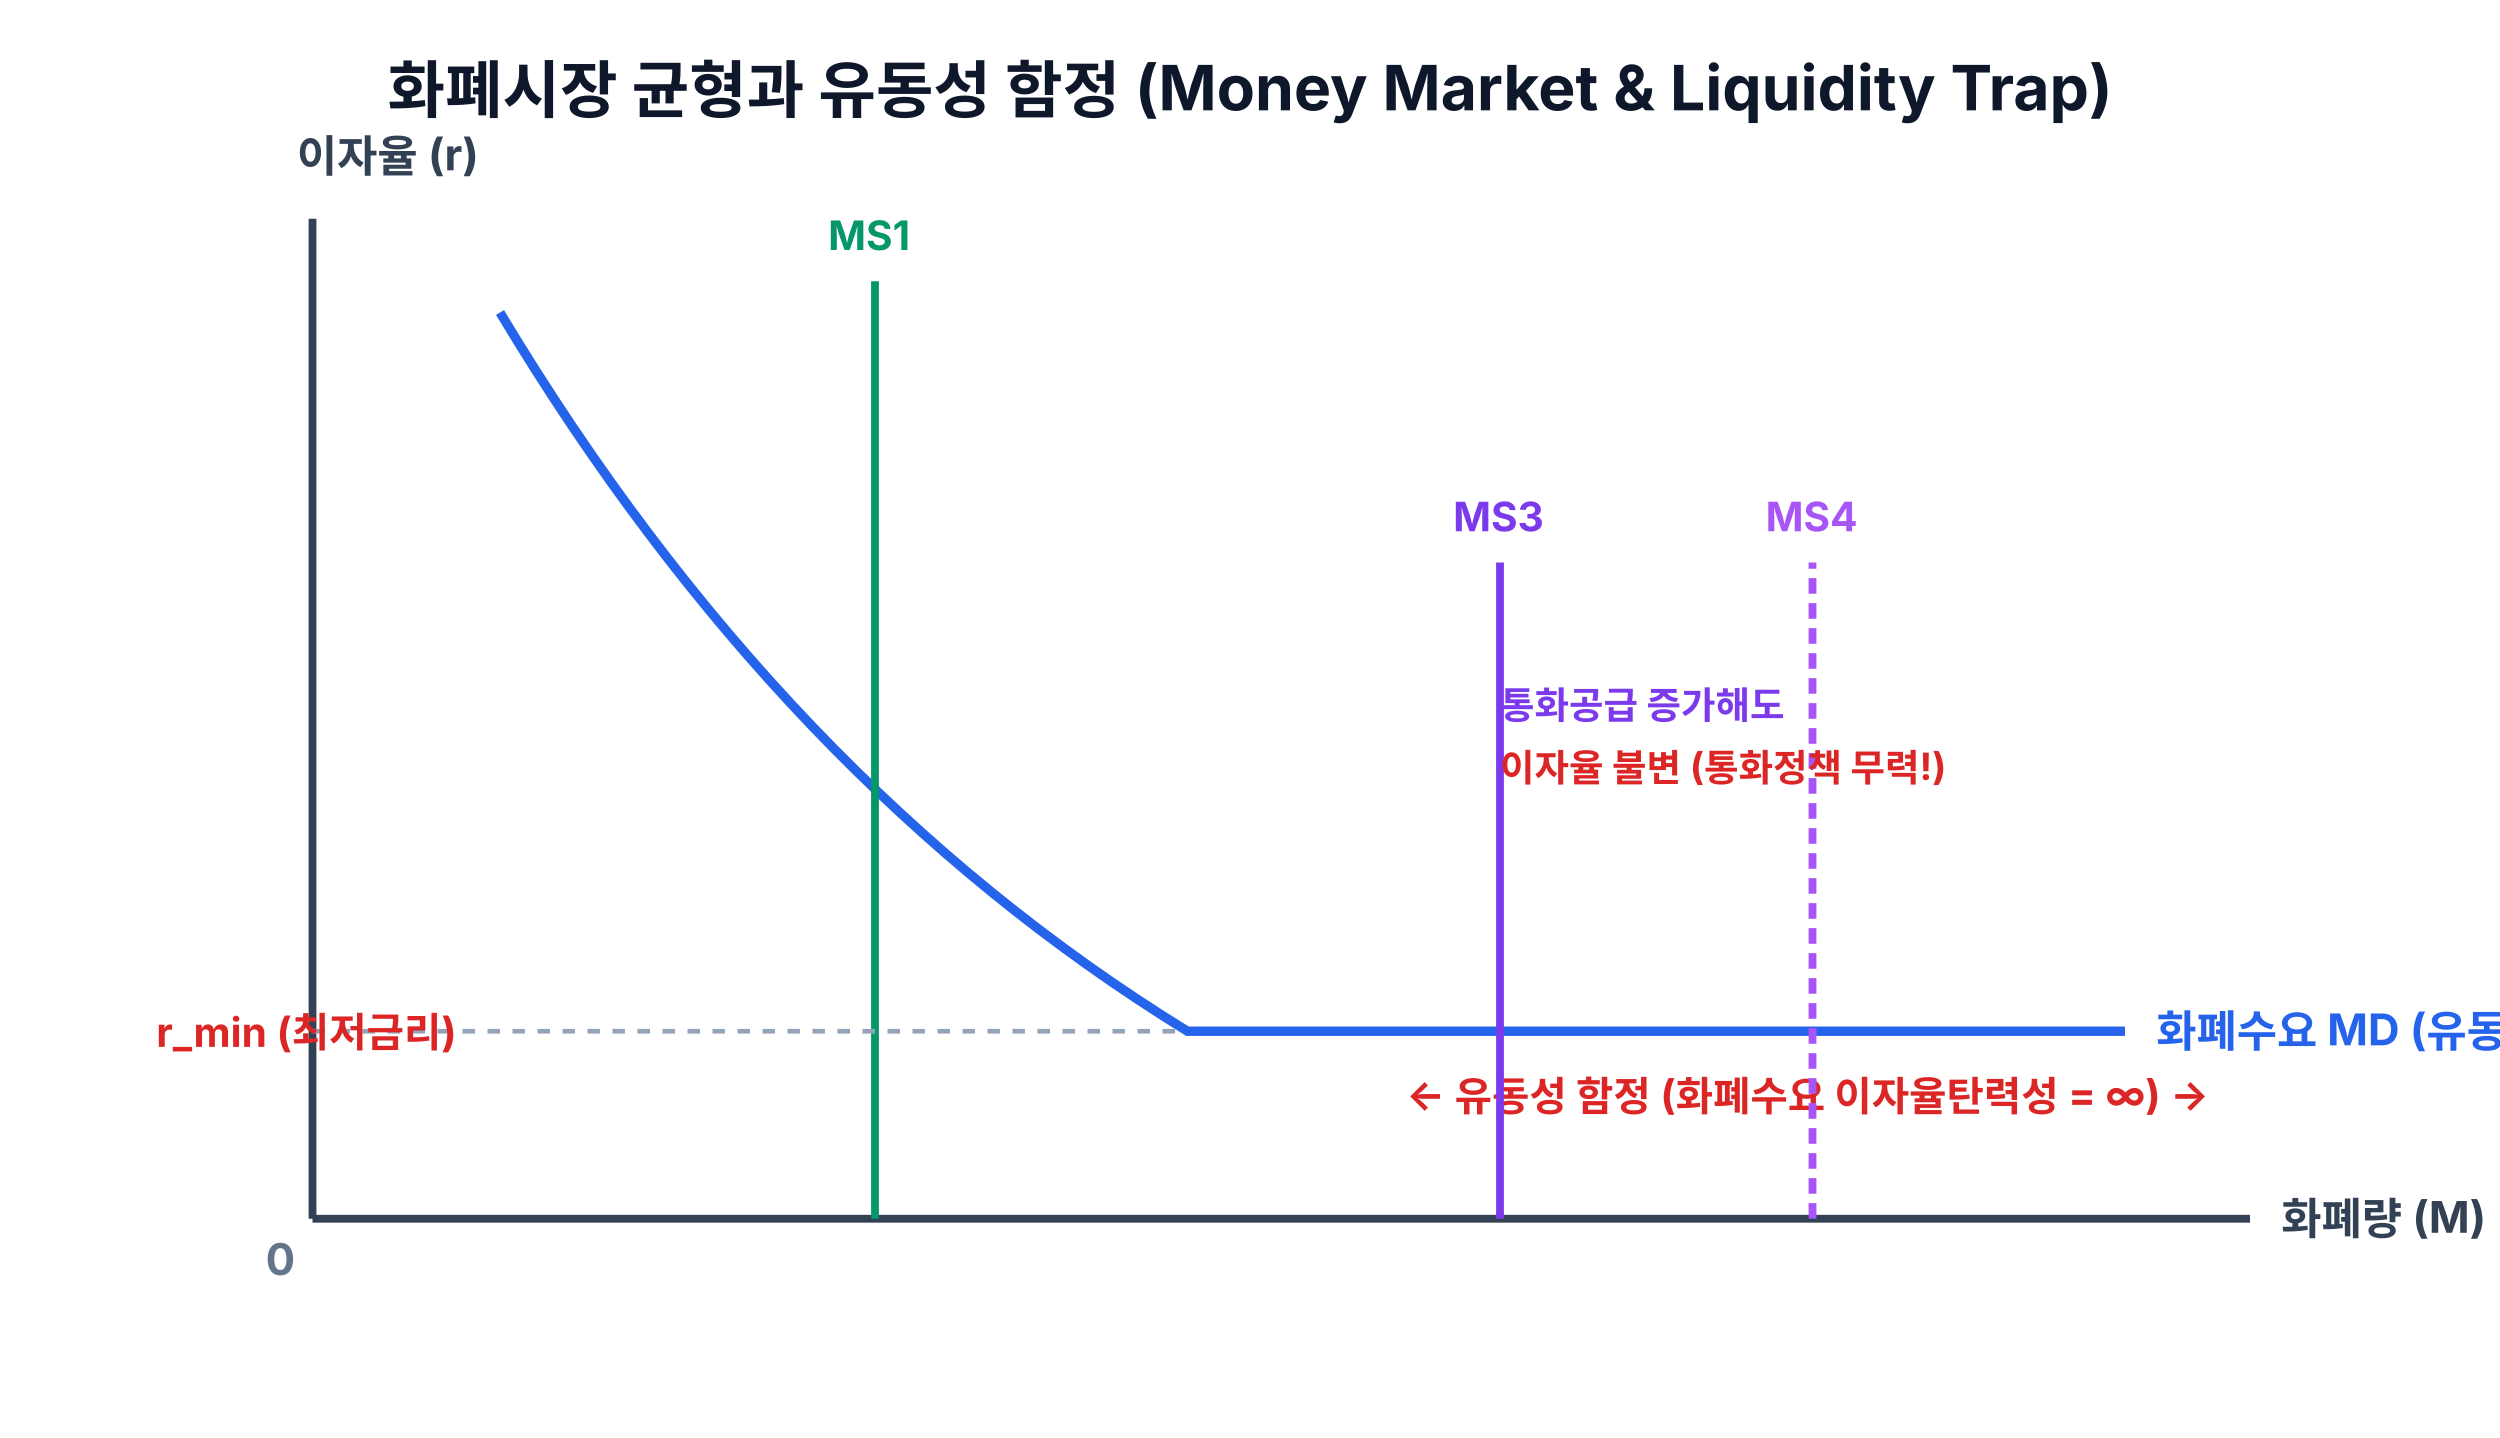
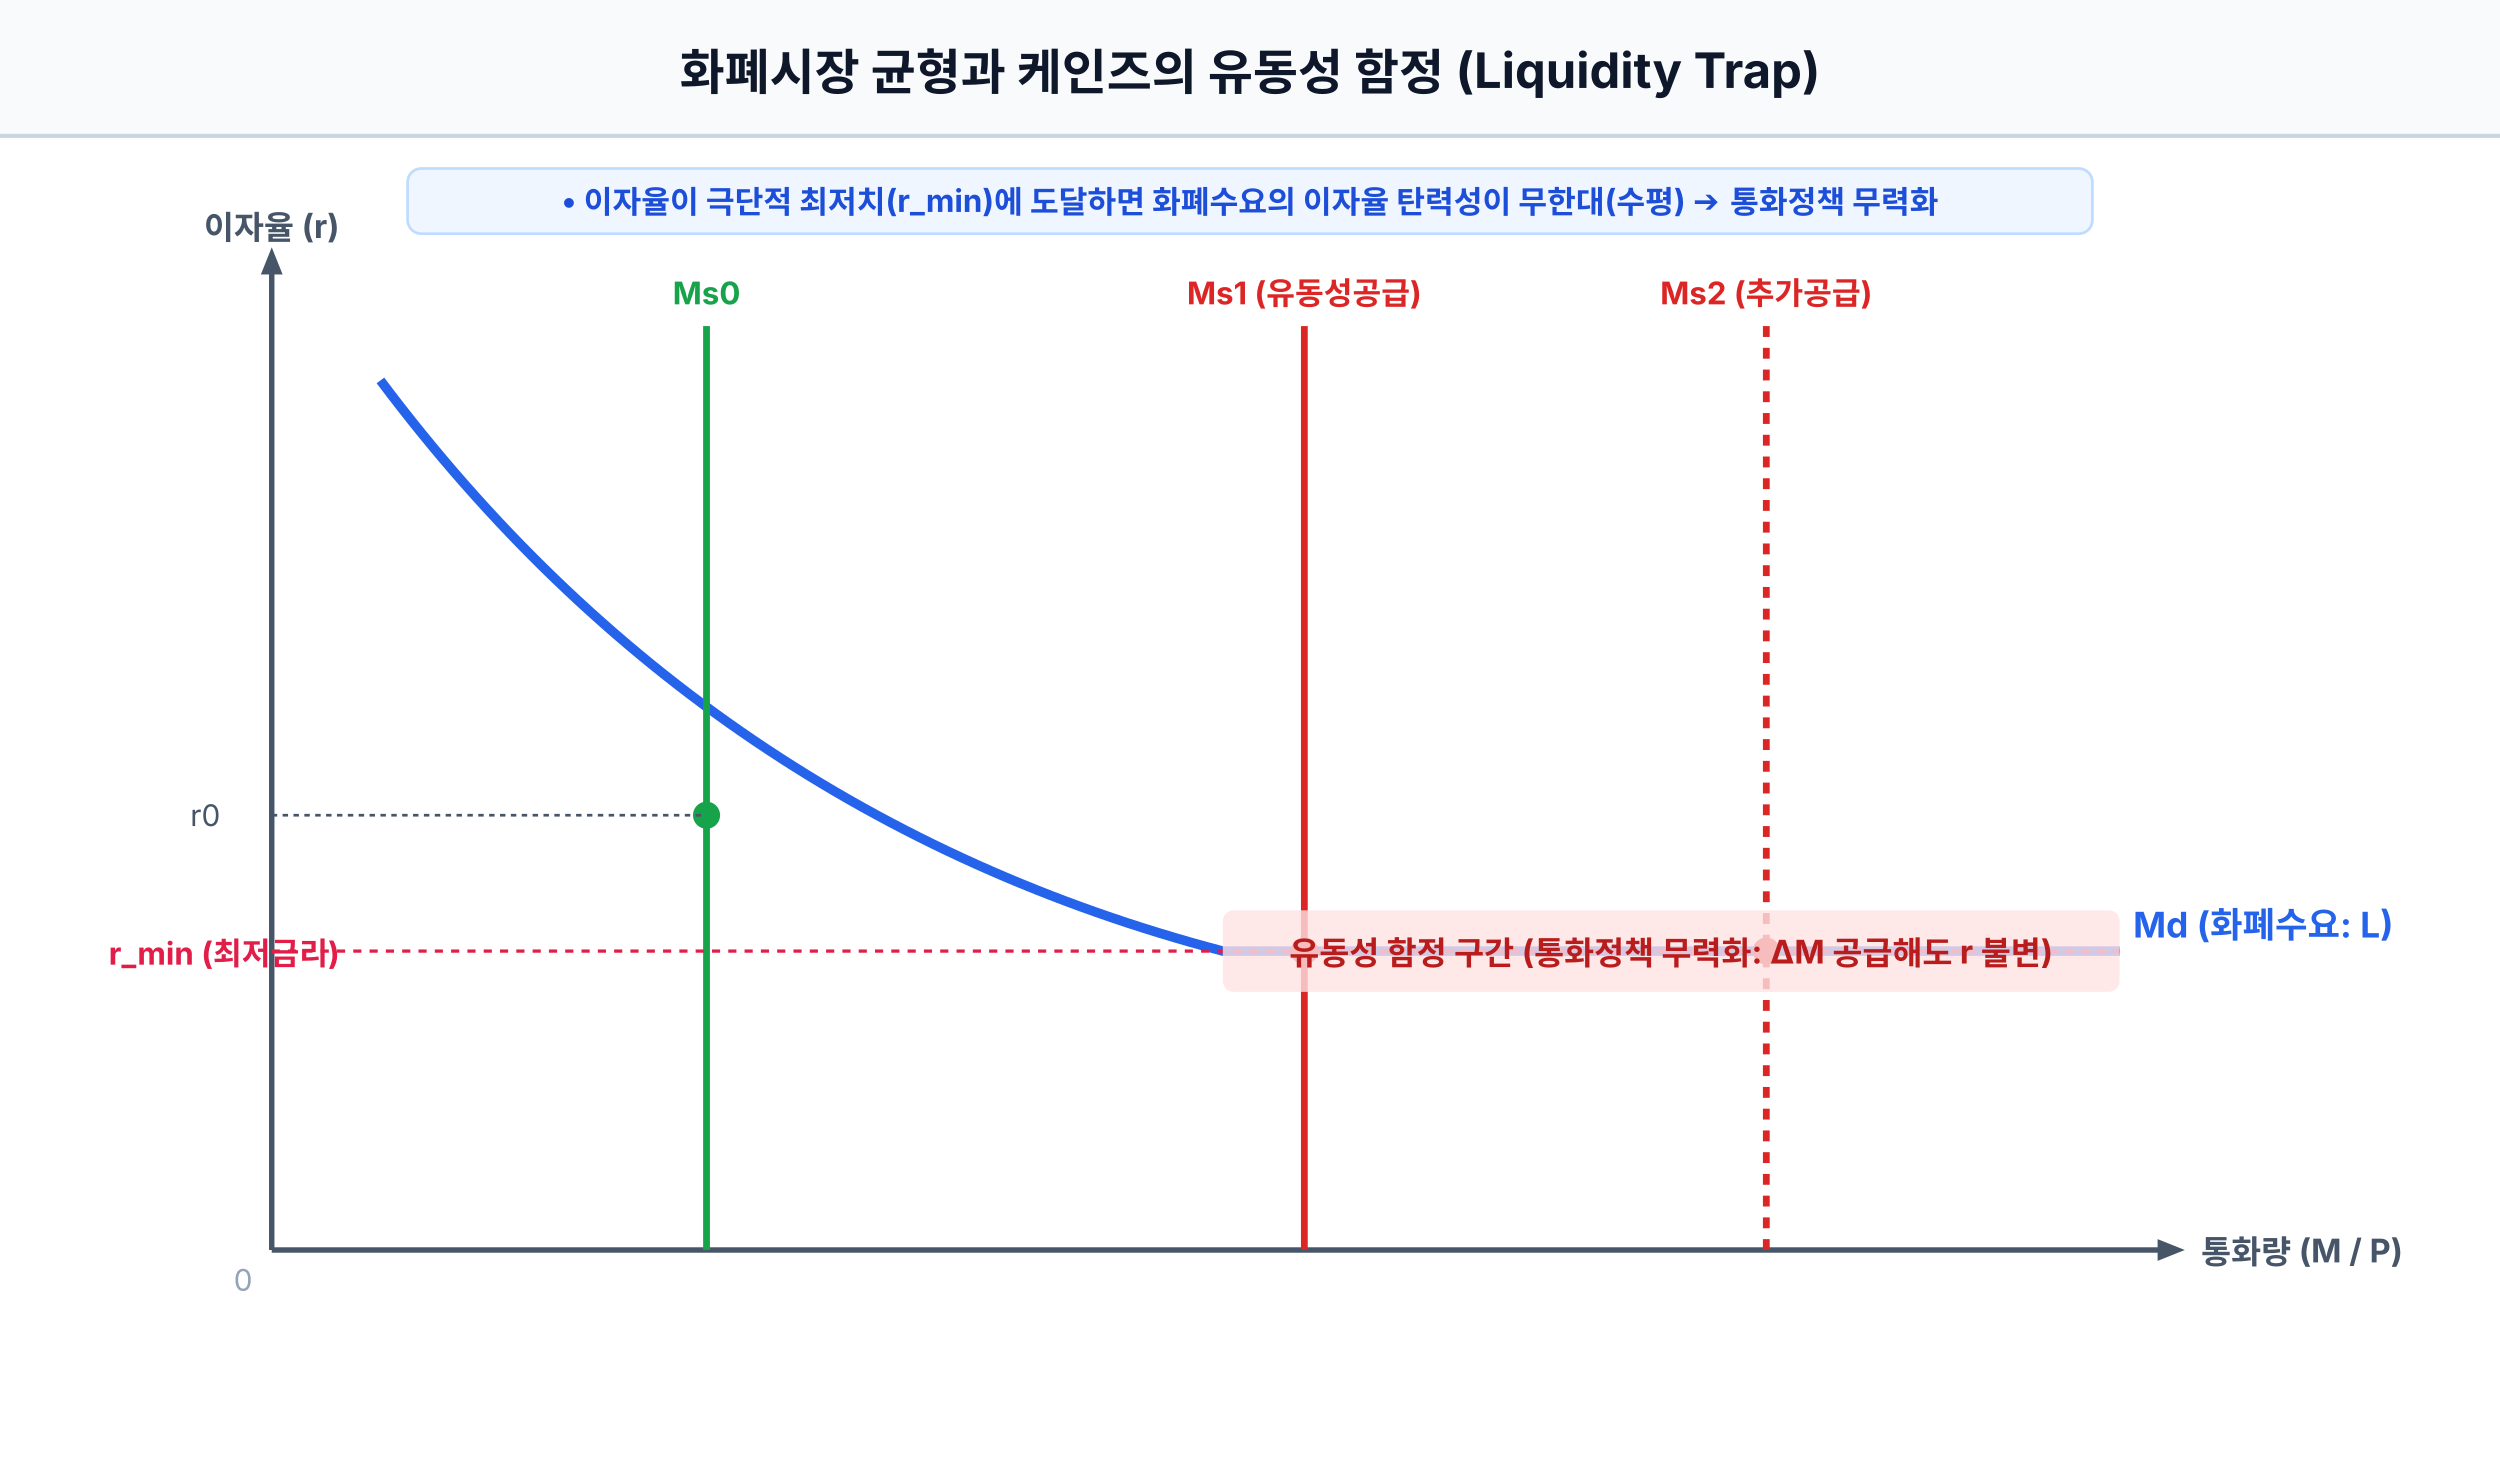
- <svg xmlns="http://www.w3.org/2000/svg" viewBox="0 0 800 460" width="100%" height="100%" style="background:#ffffff; font-family:'Pretendard', -apple-system, sans-serif;">
-   <text x="400" y="36" font-size="20" font-weight="bold" text-anchor="middle" fill="#0f172a">화폐시장 균형과 유동성 함정 (Money Market &amp; Liquidity Trap)</text>
-   <line x1="100" y1="390" x2="720" y2="390" stroke="#334155" stroke-width="2.5" marker-end="url(#arr)" />
-   <line x1="100" y1="390" x2="100" y2="70" stroke="#334155" stroke-width="2.5" marker-end="url(#arr)" />
-   <text x="730" y="395" font-size="14" font-weight="bold" fill="#334155">화폐량 (M)</text>
-   <text x="95" y="55" font-size="14" font-weight="bold" fill="#334155">이자율 (r)</text>
-   <text x="85" y="408" font-size="14" font-weight="bold" fill="#64748b">0</text>
-   <path d="M 160 100 Q 250 250 380 330 L 680 330" fill="none" stroke="#2563eb" stroke-width="3" />
-   <text x="690" y="335" font-size="14" font-weight="bold" fill="#2563eb">화폐수요 MD (유동성선호곡선)</text>
-   <text x="450" y="355" font-size="13" font-weight="bold" fill="#dc2626">← 유동성 함정 (화폐수요 이자율탄력성 = ∞) →</text>
-   <line x1="280" y1="390" x2="280" y2="90" stroke="#059669" stroke-width="2.5" />
-   <text x="265" y="80" font-size="13" font-weight="bold" fill="#059669">MS1</text>
-   <line x1="480" y1="390" x2="480" y2="180" stroke="#7c3aed" stroke-width="2.5" />
-   <text x="465" y="170" font-size="13" font-weight="bold" fill="#7c3aed">MS3</text>
-   <line x1="580" y1="390" x2="580" y2="180" stroke="#a855f7" stroke-width="2.5" stroke-dasharray="5,3" />
-   <text x="565" y="170" font-size="13" font-weight="bold" fill="#a855f7">MS4</text>
-   <text x="480" y="230" font-size="12" font-weight="bold" fill="#7c3aed">통화공급 증가해도</text>
-   <text x="480" y="250" font-size="12" font-weight="bold" fill="#dc2626">이자율 불변 (통화정책 무력!)</text>
-   <line x1="100" y1="330" x2="380" y2="330" stroke="#94a3b8" stroke-width="1.5" stroke-dasharray="4,4" />
-   <text x="50" y="335" font-size="13" font-weight="bold" fill="#dc2626">r_min (최저금리)</text>
+ <svg xmlns="http://www.w3.org/2000/svg" viewBox="0 0 920 540" width="100%" height="100%" style="background:#ffffff; font-family:'Pretendard', -apple-system, BlinkMacSystemFont, sans-serif;">
+   <defs>
+     <marker id="arr" viewBox="0 0 10 10" refX="6" refY="5" markerWidth="5" markerHeight="5" orient="auto-start-reverse">
+       <path d="M 0 1 L 10 5 L 0 9 z" fill="#475569" />
+     </marker>
+   </defs>
+   <rect x="0" y="0" width="920" height="50" fill="#f8fafc" />
+   <text x="460" y="33" font-size="18" font-weight="bold" text-anchor="middle" fill="#0f172a">화폐시장 균형과 케인즈의 유동성 함정 (Liquidity Trap)</text>
+   <line x1="0" y1="50" x2="920" y2="50" stroke="#cbd5e1" stroke-width="1.5" />
+   <rect x="150" y="62" width="620" height="24" rx="5" fill="#eff6ff" stroke="#bfdbfe" stroke-width="1" />
+   <text x="460" y="78" font-size="11.5" font-weight="bold" text-anchor="middle" fill="#1d4ed8">• 이자율이 극단적 최저치(r_min)에 도달하면 화폐수요의 이자율 탄력성이 무한대(수평) ➔ 통화정책 무력화</text>
+   <line x1="100" y1="460" x2="800" y2="460" stroke="#475569" stroke-width="2" marker-end="url(#arr)" />
+   <line x1="100" y1="460" x2="100" y2="95" stroke="#475569" stroke-width="2" marker-end="url(#arr)" />
+   <text x="810" y="465" font-size="12" font-weight="bold" fill="#475569">통화량 (M / P)</text>
+   <text x="100" y="88" font-size="12" font-weight="bold" fill="#475569" text-anchor="middle">이자율 (r)</text>
+   <text x="86" y="475" font-size="11" fill="#94a3b8">0</text>
+   <path d="M 140 140 Q 260 300, 450 350 L 780 350" fill="none" stroke="#2563eb" stroke-width="3.5" />
+   <text x="785" y="345" font-size="13" font-weight="bold" fill="#2563eb">Md (화폐수요: L)</text>
+   <line x1="260" y1="460" x2="260" y2="120" stroke="#16a34a" stroke-width="2.5" />
+   <text x="260" y="112" font-size="11.5" font-weight="bold" fill="#16a34a" text-anchor="middle">Ms0</text>
+   <circle cx="260" cy="300" r="5" fill="#16a34a" />
+   <line x1="100" y1="300" x2="260" y2="300" stroke="#475569" stroke-dasharray="2,2" />
+   <text x="70" y="304" font-size="11" fill="#475569">r0</text>
+   <line x1="480" y1="460" x2="480" y2="120" stroke="#dc2626" stroke-width="2.5" />
+   <text x="480" y="112" font-size="11.5" font-weight="bold" fill="#dc2626" text-anchor="middle">Ms1 (유동성공급)</text>
+   <circle cx="480" cy="350" r="5" fill="#dc2626" />
+   <line x1="650" y1="460" x2="650" y2="120" stroke="#dc2626" stroke-width="2.5" stroke-dasharray="4,4" />
+   <text x="650" y="112" font-size="11.5" font-weight="bold" fill="#dc2626" text-anchor="middle">Ms2 (추가공급)</text>
+   <circle cx="650" cy="350" r="5" fill="#dc2626" />
+   <line x1="100" y1="350" x2="780" y2="350" stroke="#e11d48" stroke-dasharray="3,3" stroke-width="1.2" />
+   <text x="40" y="355" font-size="11.5" font-weight="bold" fill="#e11d48">r_min (최저금리)</text>
+   <rect x="450" y="335" width="330" height="30" rx="4" fill="#fee2e2" fill-opacity="0.8" />
+   <text x="615" y="355" font-size="12" font-weight="bold" fill="#b91c1c" text-anchor="middle">유동성 함정 구간 (통화정책 무력화: ΔM 공급해도 r 불변)</text>
</svg>
